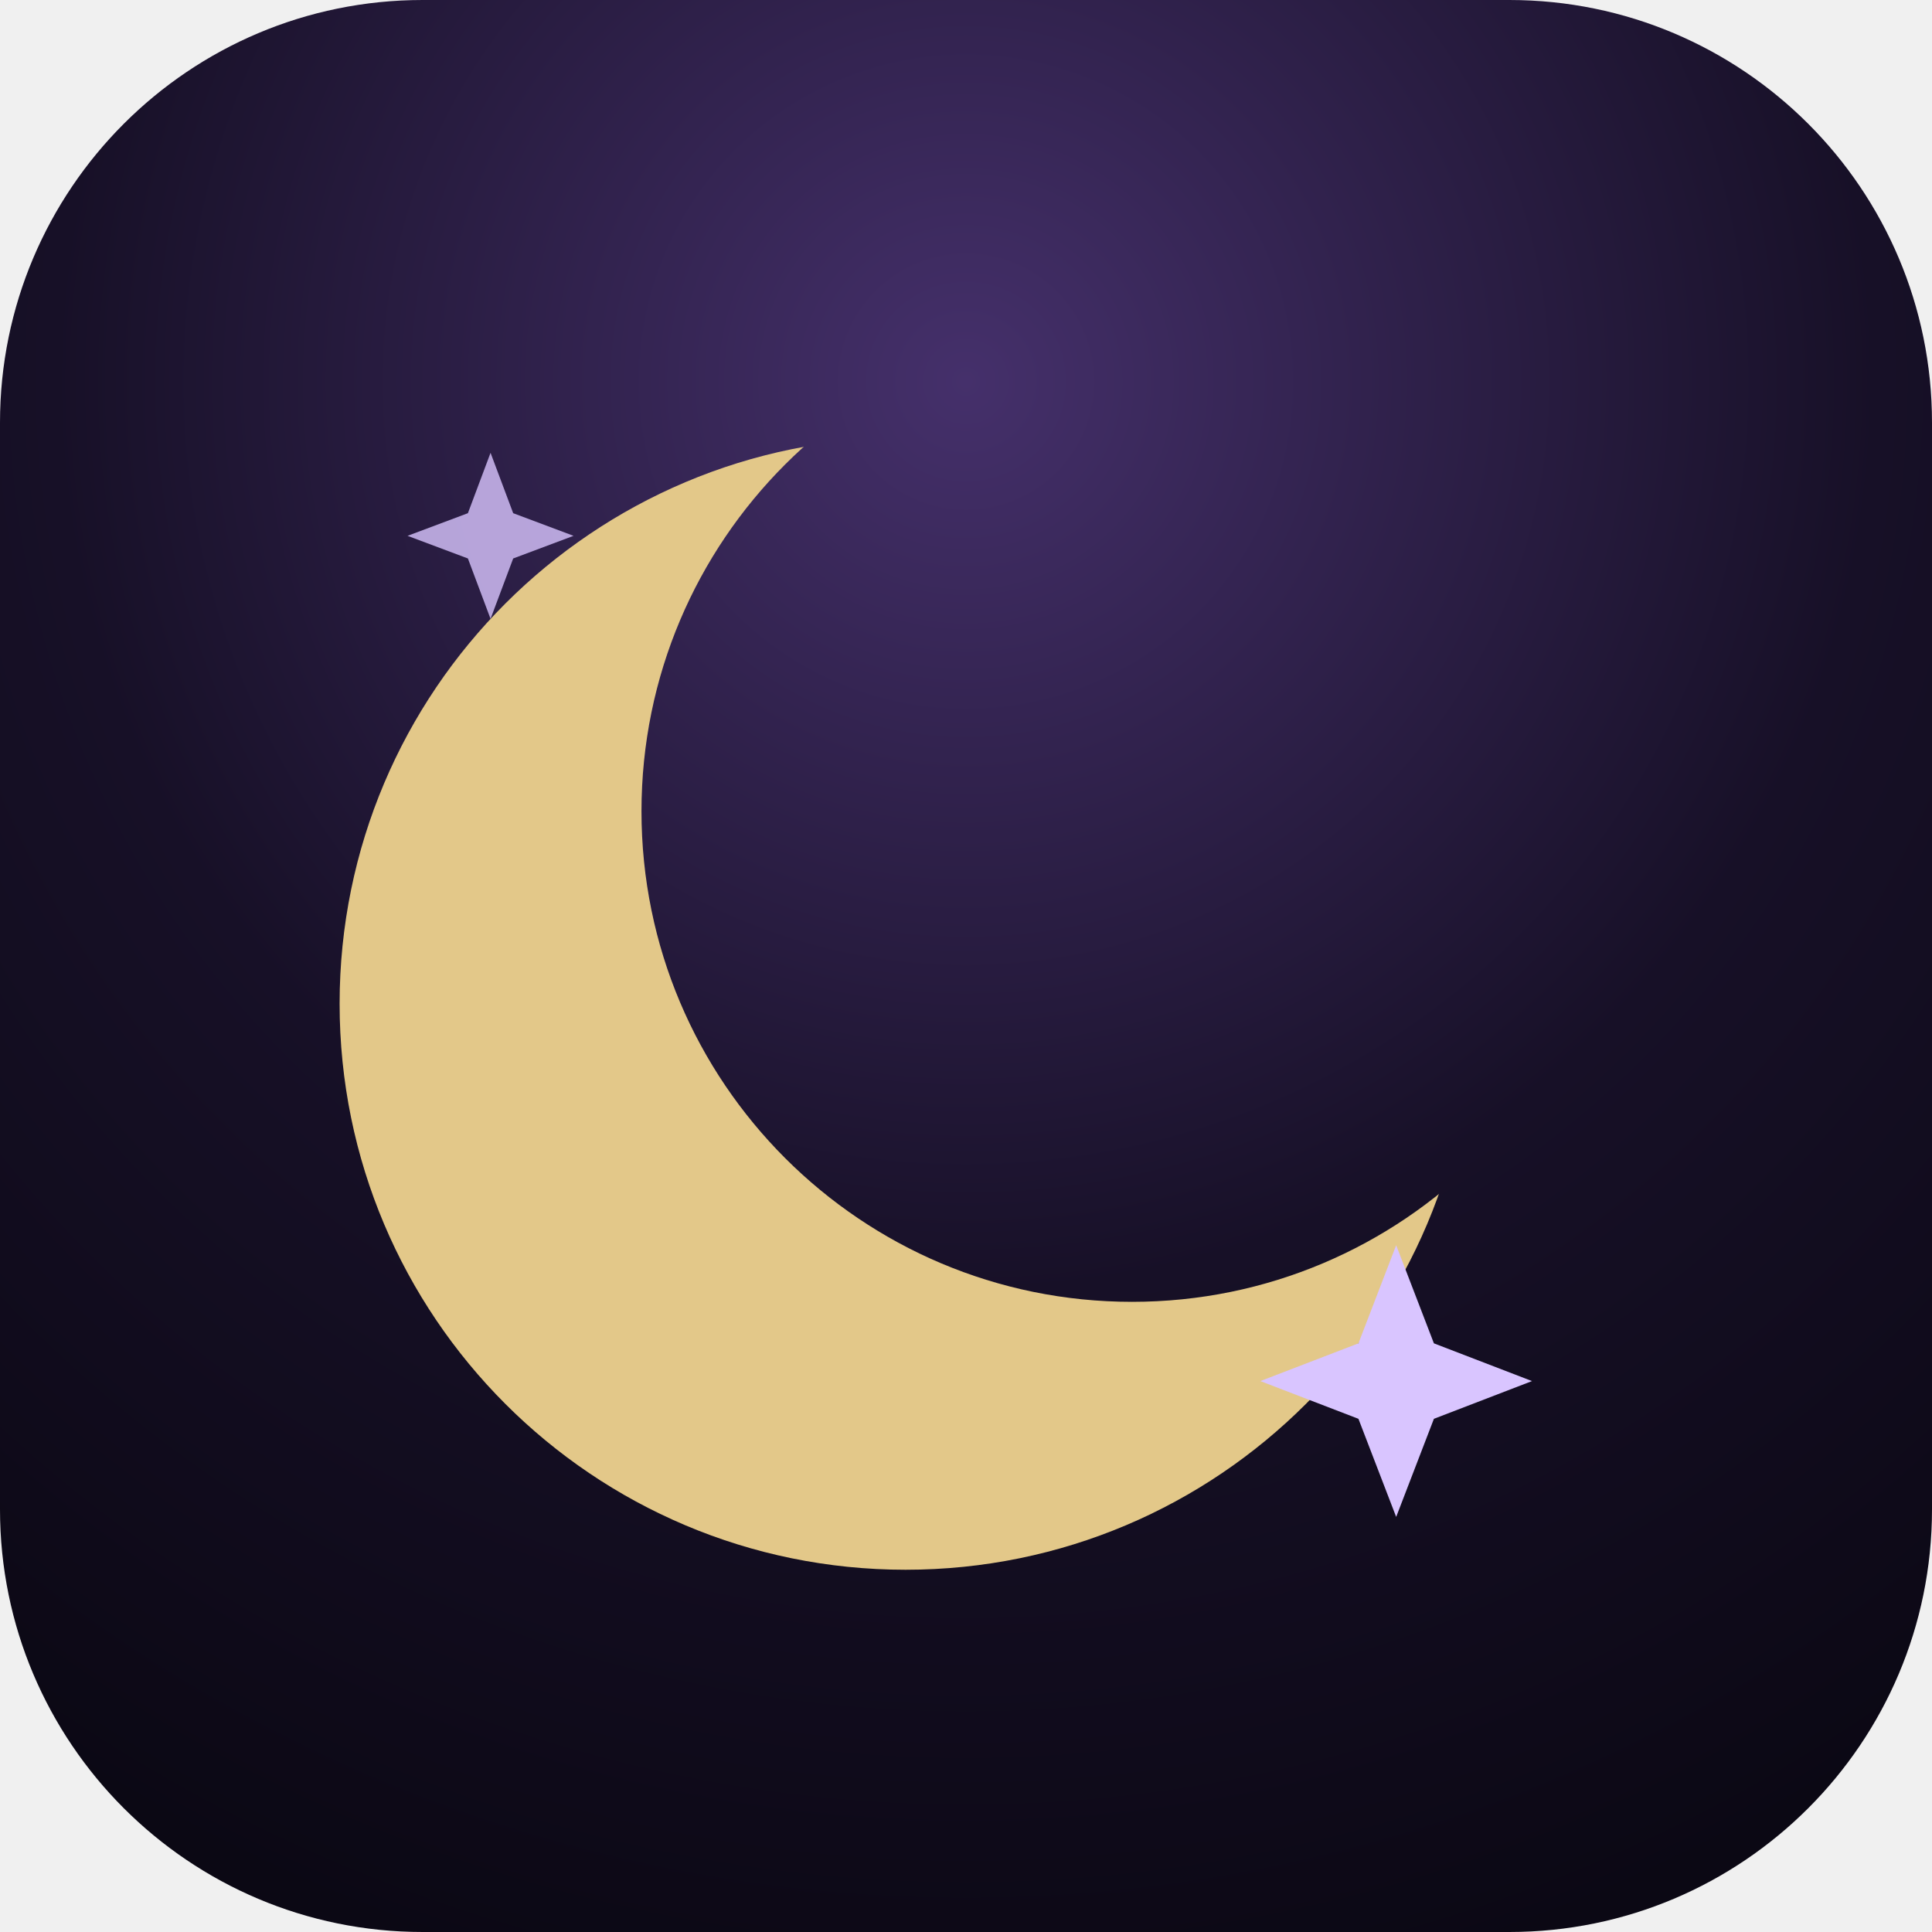
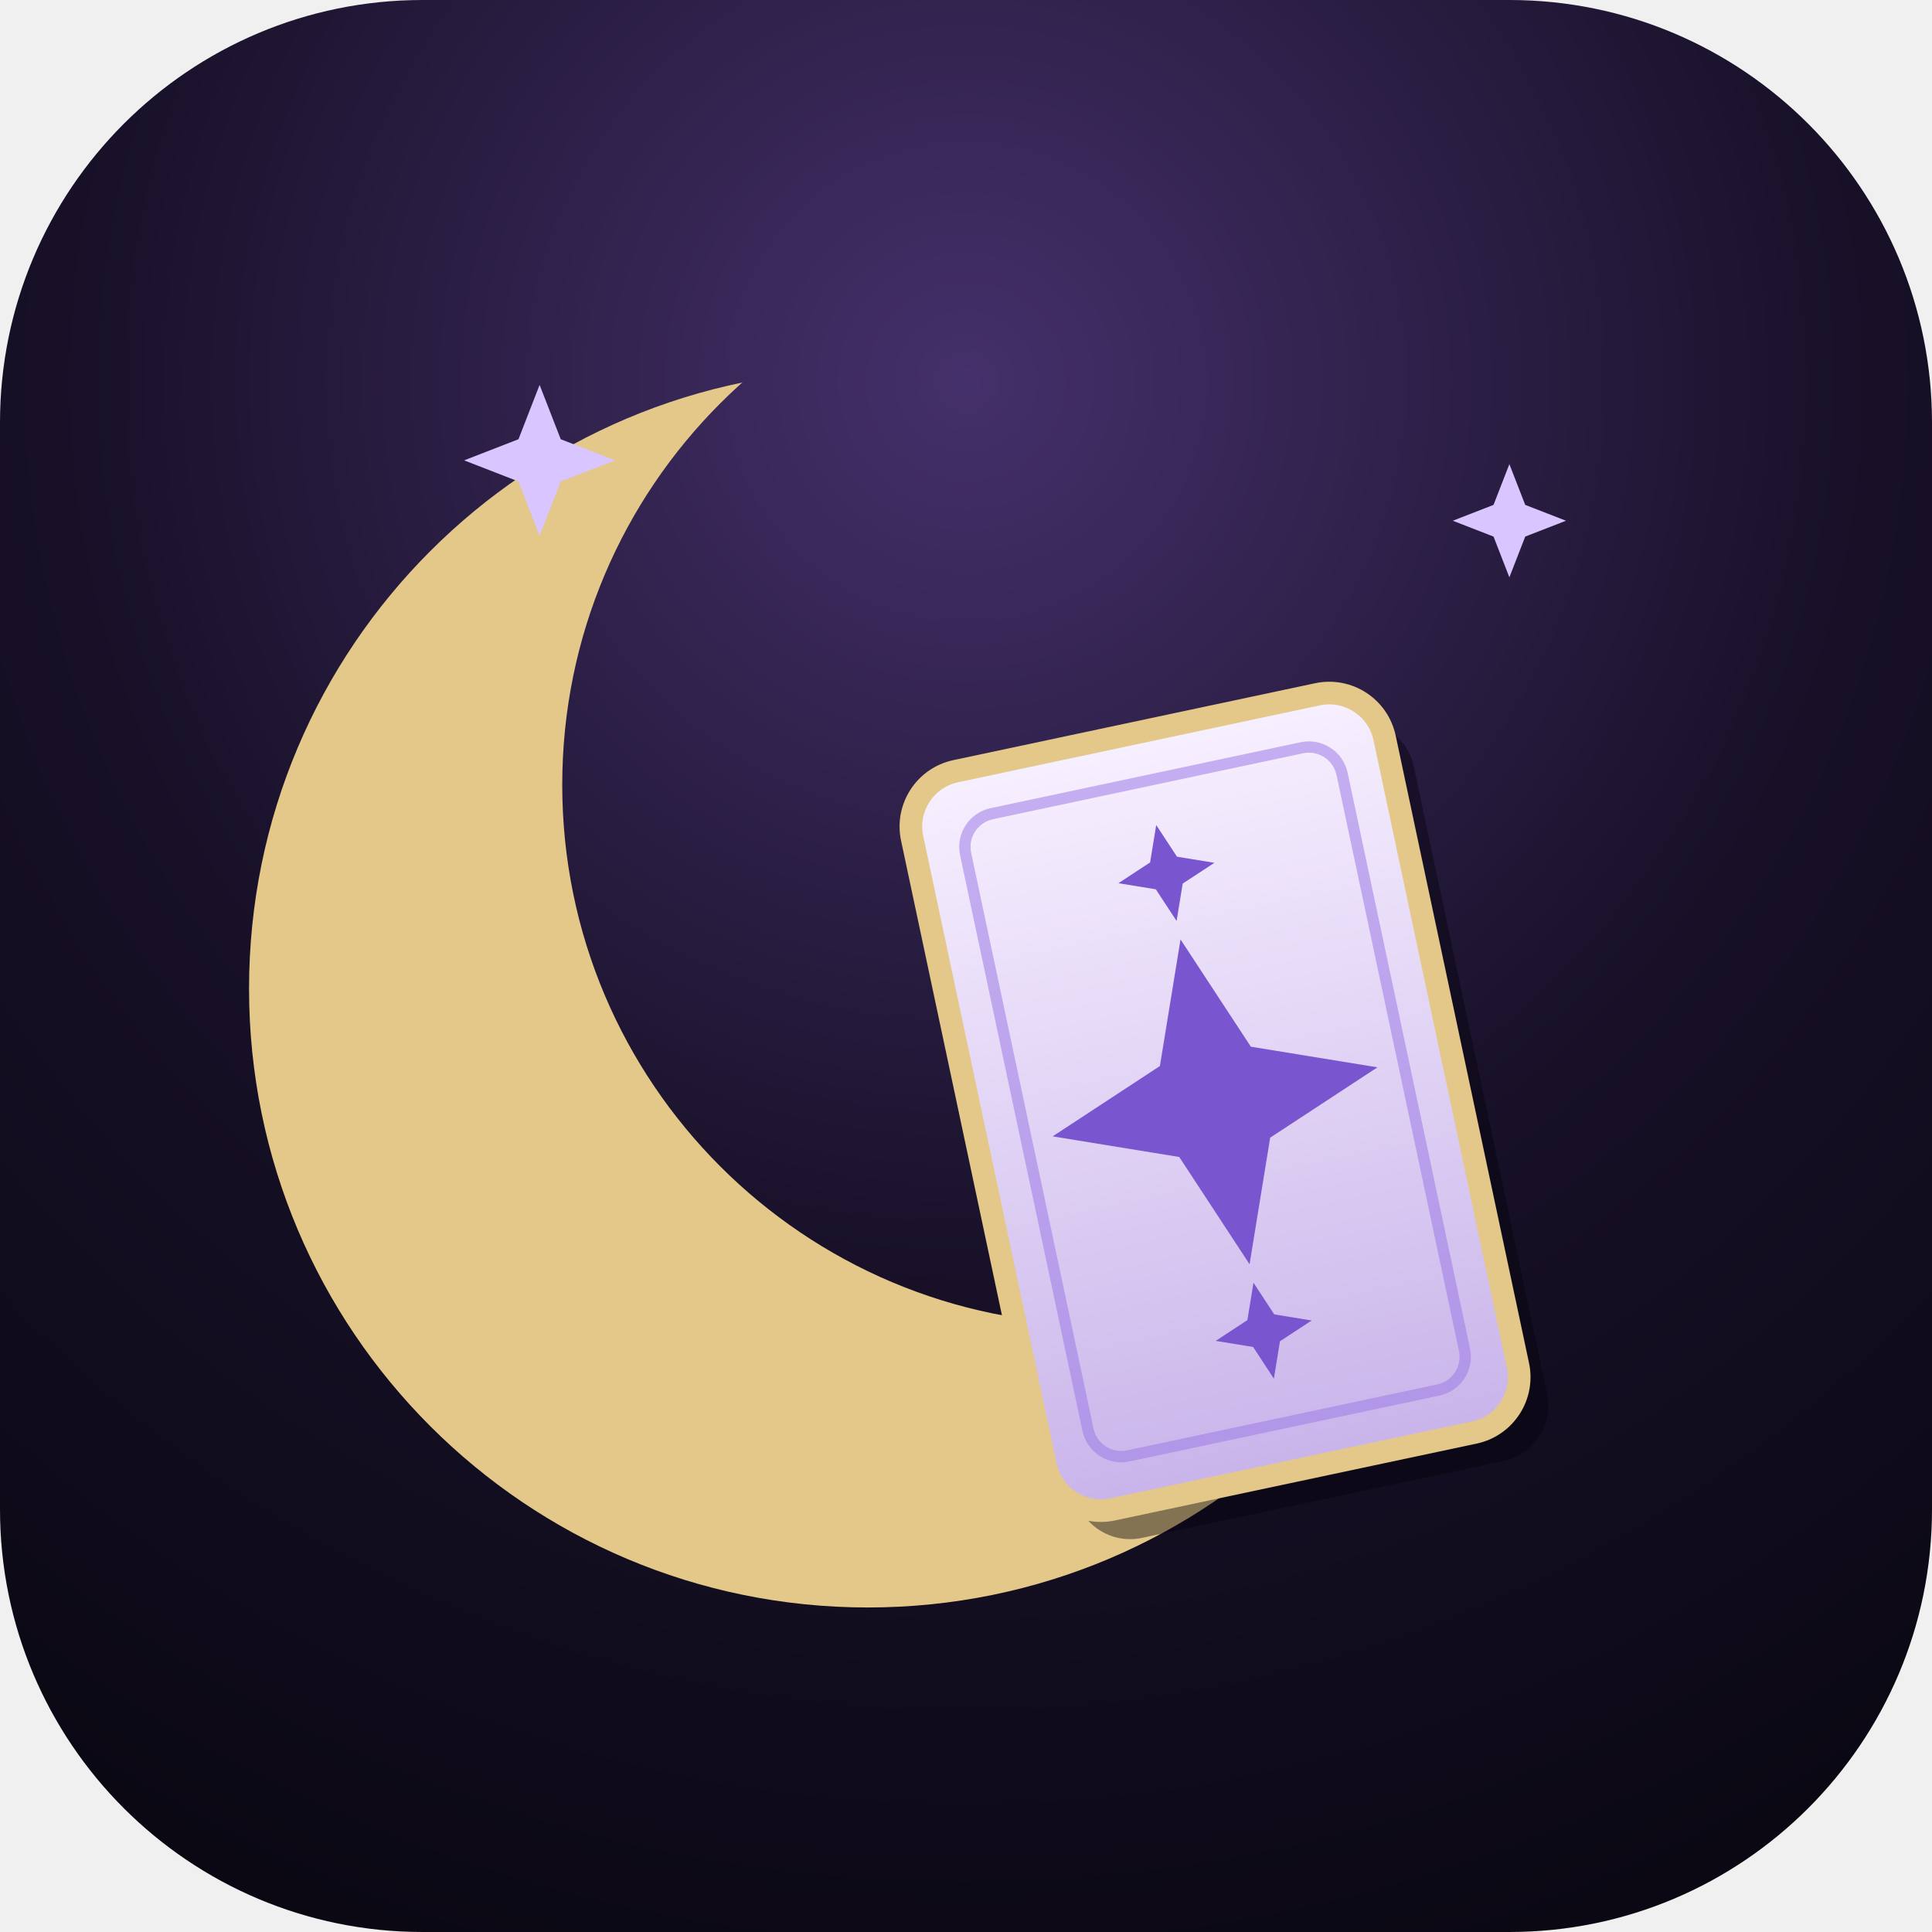
<svg xmlns="http://www.w3.org/2000/svg" viewBox="0 0 512 512">
  <defs>
    <radialGradient id="bg" cx="50%" cy="20%" r="85%">
      <stop offset="0" stop-color="#45306b" />
      <stop offset="0.55" stop-color="#171027" />
      <stop offset="1" stop-color="#0b0814" />
    </radialGradient>
+     <linearGradient id="cardg" x1="0" y1="0" x2="0" y2="1">
+       <stop offset="0" stop-color="#f7f0ff" />
+       <stop offset="1" stop-color="#c9b4ea" />
+     </linearGradient>
    <mask id="crescent">
      <rect width="512" height="512" fill="#fff" />
-       <circle cx="300" cy="215" r="130" fill="#000" />
+       <circle cx="292" cy="208" r="143" fill="#000" />
    </mask>
+     <path id="star" d="M0 -1 L.28 -.28 L1 0 L.28 .28 L0 1 L-.28 .28 L-1 0 L-.28 -.28Z" />
  </defs>
  <rect width="512" height="512" rx="112" fill="url(#bg)" />
-   <circle cx="240" cy="266" r="150" fill="#e3c889" mask="url(#crescent)" />
-   <path d="M370 330 l10 26 26 10 -26 10 -10 26 -10 -26 -26 -10 26 -10z" fill="#d9c5ff" />
-   <path d="M130 120 l6 16 16 6 -16 6 -6 16 -6 -16 -16 -6 16 -6z" fill="#d9c5ff" opacity=".8" />
+   <circle cx="230" cy="262" r="164" fill="#e3c889" mask="url(#crescent)" />
+   <g transform="translate(322 292) rotate(-12)">
+     <rect x="-64" y="-100" width="128" height="200" rx="15" fill="#05030c" opacity=".43" transform="translate(6 9)" />
+     <rect x="-64" y="-100" width="128" height="200" rx="15" fill="url(#cardg)" stroke="#e3c889" stroke-width="6" />
+     <rect x="-51" y="-87" width="102" height="174" rx="9" fill="none" stroke="#9c7ae6" stroke-opacity=".55" stroke-width="3" />
+     <use href="#star" fill="#7a55d0" transform="scale(44)" />
+     <use href="#star" fill="#7a55d0" transform="translate(0 62) scale(13)" />
+     <use href="#star" fill="#7a55d0" transform="translate(0 -62) scale(13)" />
+   </g>
+   <use href="#star" fill="#d9c5ff" transform="translate(143 122) scale(20)" />
+   <use href="#star" fill="#d9c5ff" transform="translate(400 138) scale(15)" />
</svg>
